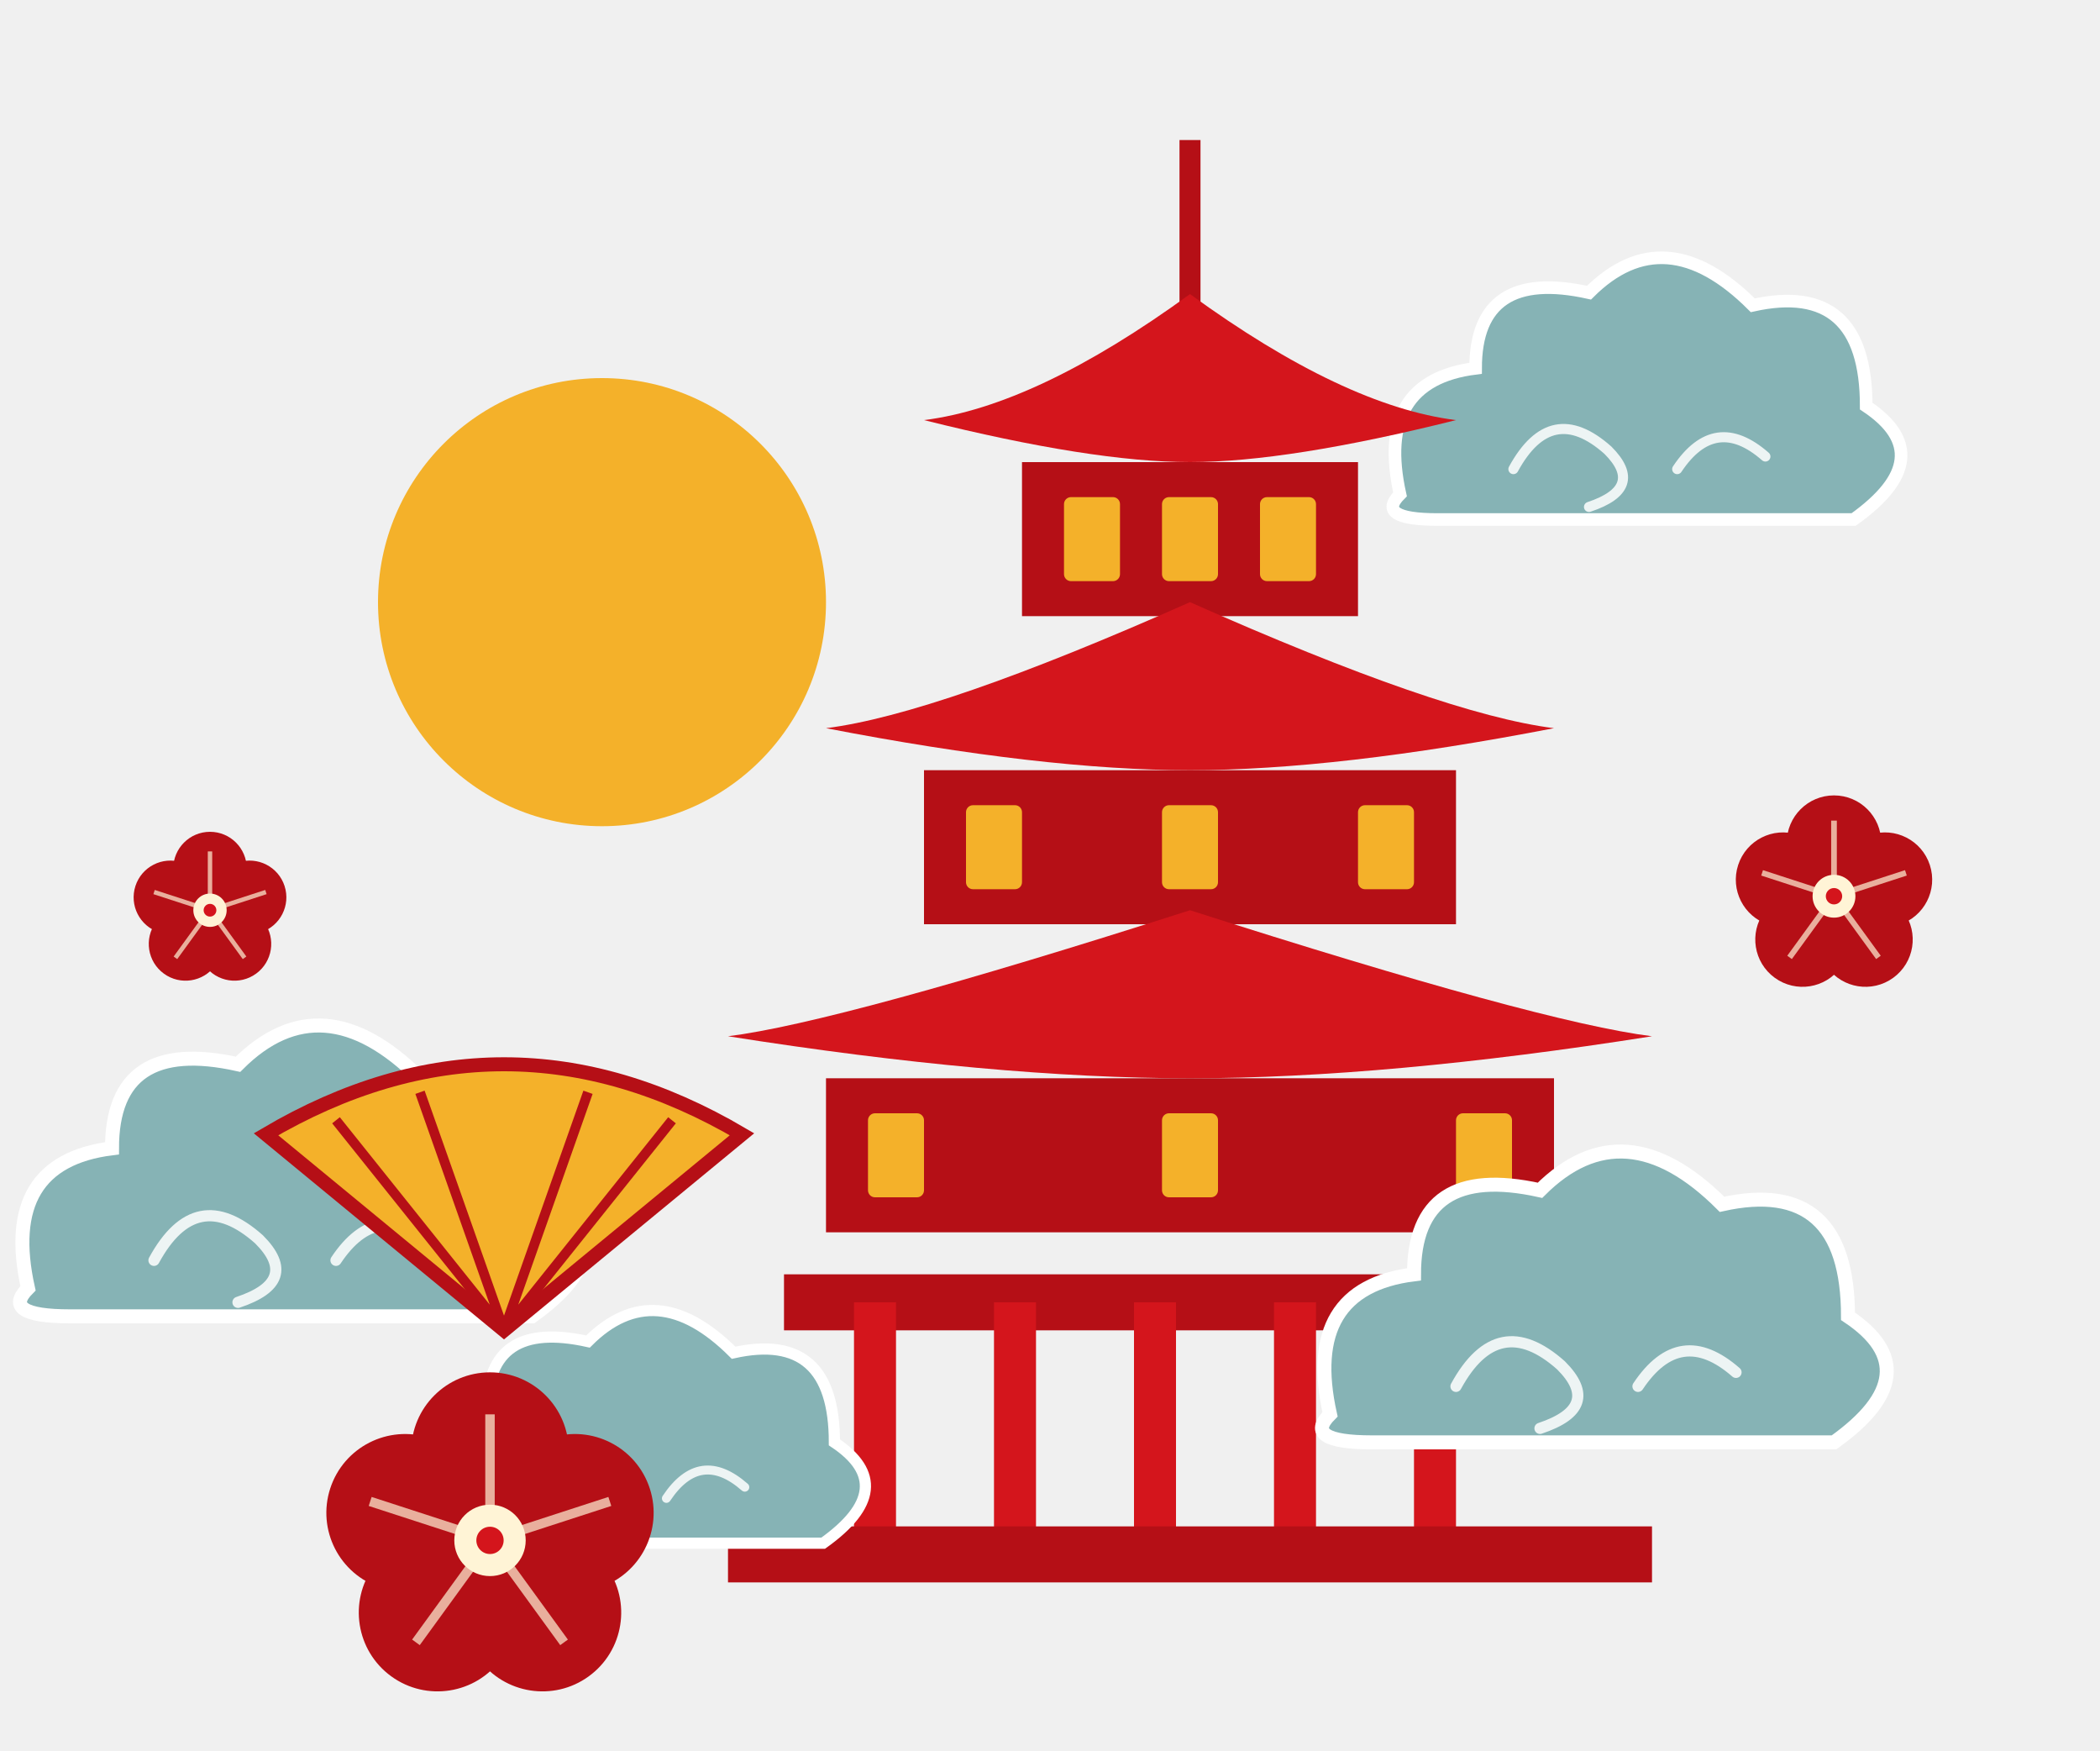
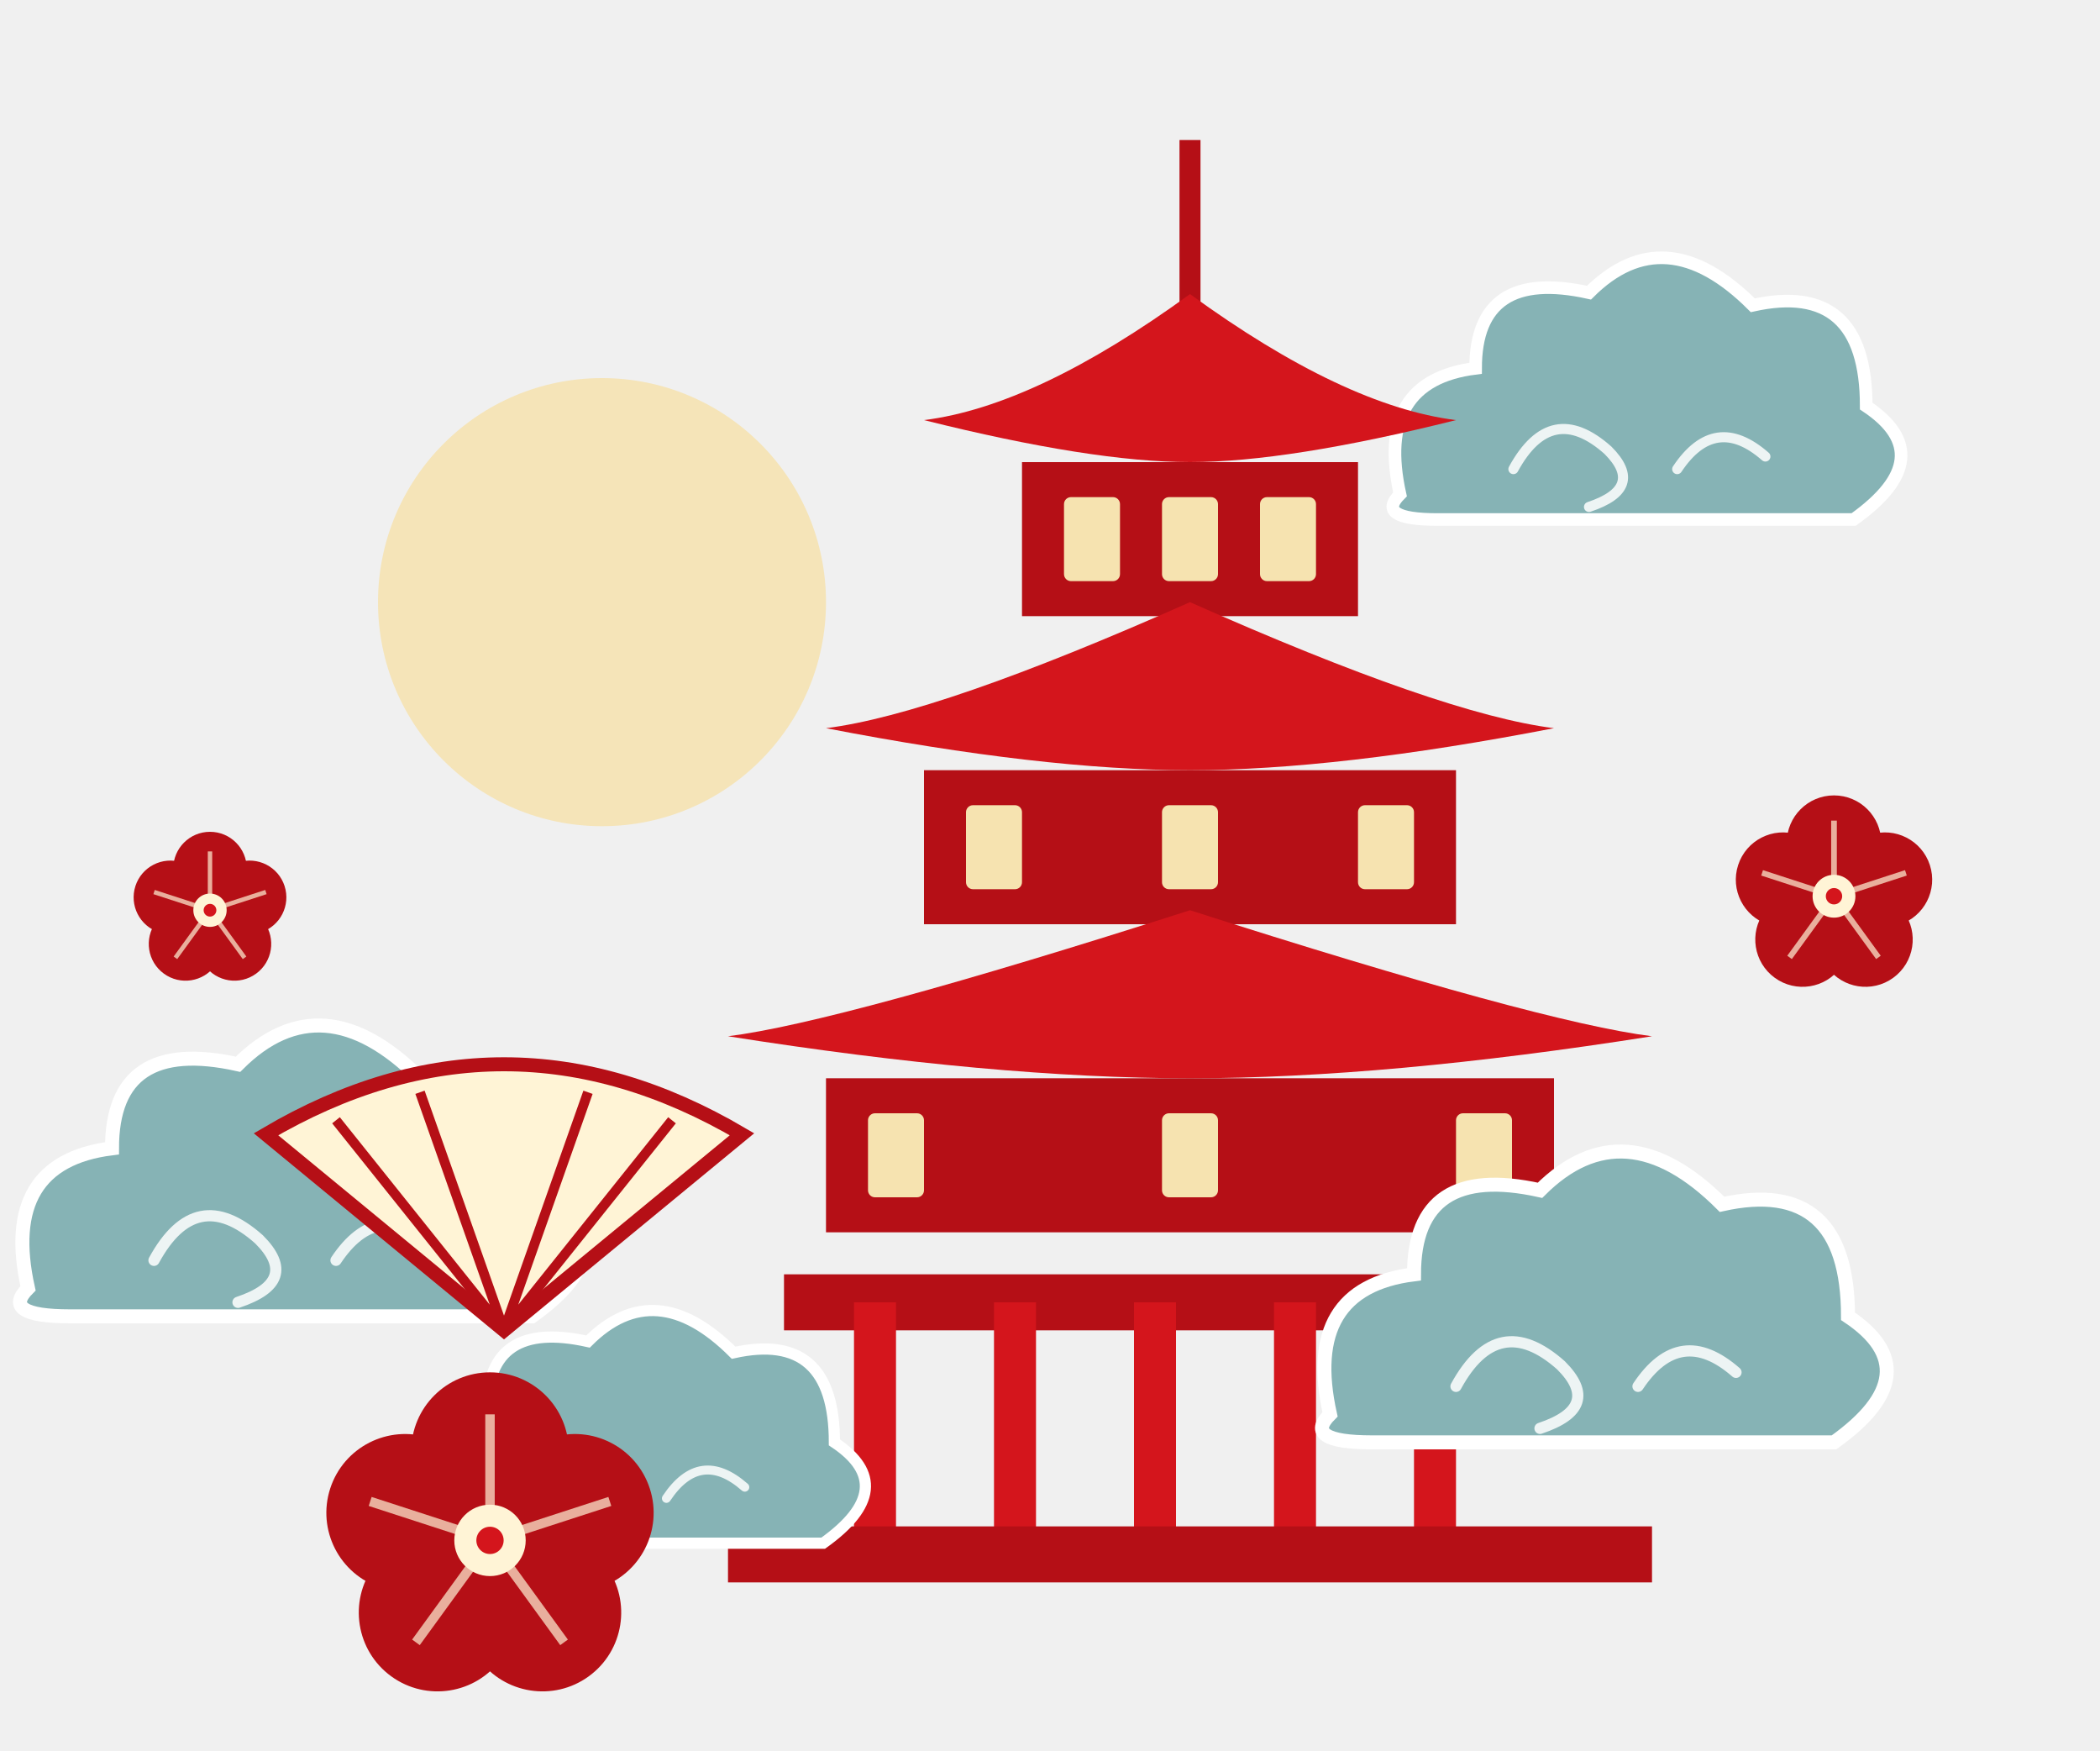
<svg xmlns="http://www.w3.org/2000/svg" viewBox="0 0 300 250">
  <defs>
    <g id="bl">
      <g fill="#b50f16">
        <circle cx="0" cy="-8.5" r="7.5" transform="rotate(0)" />
        <circle cx="0" cy="-8.5" r="7.5" transform="rotate(72)" />
        <circle cx="0" cy="-8.5" r="7.5" transform="rotate(144)" />
        <circle cx="0" cy="-8.5" r="7.5" transform="rotate(216)" />
        <circle cx="0" cy="-8.5" r="7.5" transform="rotate(288)" />
      </g>
      <g fill="none" stroke="#fff4d6" stroke-width=".9" opacity=".7">
        <path d="M0 -3 V-12" transform="rotate(0)" />
        <path d="M0 -3 V-12" transform="rotate(72)" />
        <path d="M0 -3 V-12" transform="rotate(144)" />
        <path d="M0 -3 V-12" transform="rotate(216)" />
        <path d="M0 -3 V-12" transform="rotate(288)" />
      </g>
      <circle r="3.4" fill="#fff4d6" />
      <circle r="1.3" fill="#d4151c" />
    </g>
    <g id="cl">
      <path d="M0 34 Q-4 16 12 14 Q12 -2 30 2 Q42 -10 56 4 Q74 0 74 20 Q86 28 72 38 H6 Q-4 38 0 34Z" fill="#86b3b5" stroke="#fff" stroke-width="2" />
      <path d="M18 30 q6 -11 15 -3 q6 6 -3 9 M44 30 q6 -9 14 -2" fill="none" stroke="#fff" stroke-width="1.6" stroke-linecap="round" opacity=".85" />
    </g>
  </defs>
-   <circle cx="86" cy="86" r="32" fill="#f4b12a" />
+   <circle cx="86" cy="86" r="32" fill="#f5e4b8" />
  <use href="#cl" transform="translate(200 40) scale(.9)" />
  <use href="#cl" transform="translate(4 150) scale(1.0)" />
  <line x1="170" y1="20" x2="170" y2="44" stroke="#b50f16" stroke-width="3" />
  <path d="M132.0 60 Q148.0 58 170 42 Q192.0 58 208.0 60 Q184.0 66 170 66 Q156.0 66 132.0 60Z" fill="#d4151c" />
  <rect x="146.0" y="66" width="48" height="22" fill="#b50f16" />
-   <rect x="152.0" y="71" width="8" height="12" rx="1" fill="#f4b12a" />
-   <rect x="166.0" y="71" width="8" height="12" rx="1" fill="#f4b12a" />
-   <rect x="180.0" y="71" width="8" height="12" rx="1" fill="#f4b12a" />
+   <rect x="152.0" y="71" width="8" height="12" rx="1" fill="#f6e3b0" />
+   <rect x="166.0" y="71" width="8" height="12" rx="1" fill="#f6e3b0" />
+   <rect x="180.0" y="71" width="8" height="12" rx="1" fill="#f6e3b0" />
  <path d="M118.0 104 Q134.0 102 170 86 Q206.0 102 222.0 104 Q191.0 110 170 110 Q149.0 110 118.0 104Z" fill="#d4151c" />
  <rect x="132.0" y="110" width="76" height="22" fill="#b50f16" />
-   <rect x="138.0" y="115" width="8" height="12" rx="1" fill="#f4b12a" />
-   <rect x="166.0" y="115" width="8" height="12" rx="1" fill="#f4b12a" />
-   <rect x="194.0" y="115" width="8" height="12" rx="1" fill="#f4b12a" />
+   <rect x="138.0" y="115" width="8" height="12" rx="1" fill="#f6e3b0" />
+   <rect x="166.0" y="115" width="8" height="12" rx="1" fill="#f6e3b0" />
+   <rect x="194.0" y="115" width="8" height="12" rx="1" fill="#f6e3b0" />
  <path d="M104.0 148 Q120.0 146 170 130 Q220.0 146 236.0 148 Q198.0 154 170 154 Q142.0 154 104.0 148Z" fill="#d4151c" />
  <rect x="118.0" y="154" width="104" height="22" fill="#b50f16" />
-   <rect x="124.0" y="159" width="8" height="12" rx="1" fill="#f4b12a" />
-   <rect x="166.0" y="159" width="8" height="12" rx="1" fill="#f4b12a" />
-   <rect x="208.0" y="159" width="8" height="12" rx="1" fill="#f4b12a" />
+   <rect x="124.0" y="159" width="8" height="12" rx="1" fill="#f6e3b0" />
+   <rect x="166.0" y="159" width="8" height="12" rx="1" fill="#f6e3b0" />
+   <rect x="208.0" y="159" width="8" height="12" rx="1" fill="#f6e3b0" />
  <rect x="112" y="182" width="116" height="8" fill="#b50f16" />
  <rect x="122" y="186" width="6" height="34" fill="#d4151c" />
  <rect x="142" y="186" width="6" height="34" fill="#d4151c" />
  <rect x="162" y="186" width="6" height="34" fill="#d4151c" />
  <rect x="182" y="186" width="6" height="34" fill="#d4151c" />
  <rect x="202" y="186" width="6" height="34" fill="#d4151c" />
  <rect x="104" y="218" width="132" height="8" fill="#b50f16" />
  <use href="#cl" transform="translate(190 168) scale(1.0)" />
  <use href="#cl" transform="translate(60 190) scale(.8)" />
  <g transform="translate(72 150)">
-     <path d="M0 40 L-34 12 Q0 -8 34 12Z" fill="#f4b12a" stroke="#b50f16" stroke-width="2" />
+     <path d="M0 40 L-34 12 Q0 -8 34 12Z" fill="#fff4d6" stroke="#b50f16" stroke-width="2" />
    <path d="M0 40 L-12 6 M0 40 L12 6 M0 40 L-24 10 M0 40 L24 10" stroke="#b50f16" stroke-width="1.4" />
  </g>
  <use href="#bl" transform="translate(262 128) scale(.9)" />
  <use href="#bl" transform="translate(70 220) scale(1.5)" />
  <use href="#bl" transform="translate(30 130) scale(.7)" />
</svg>
